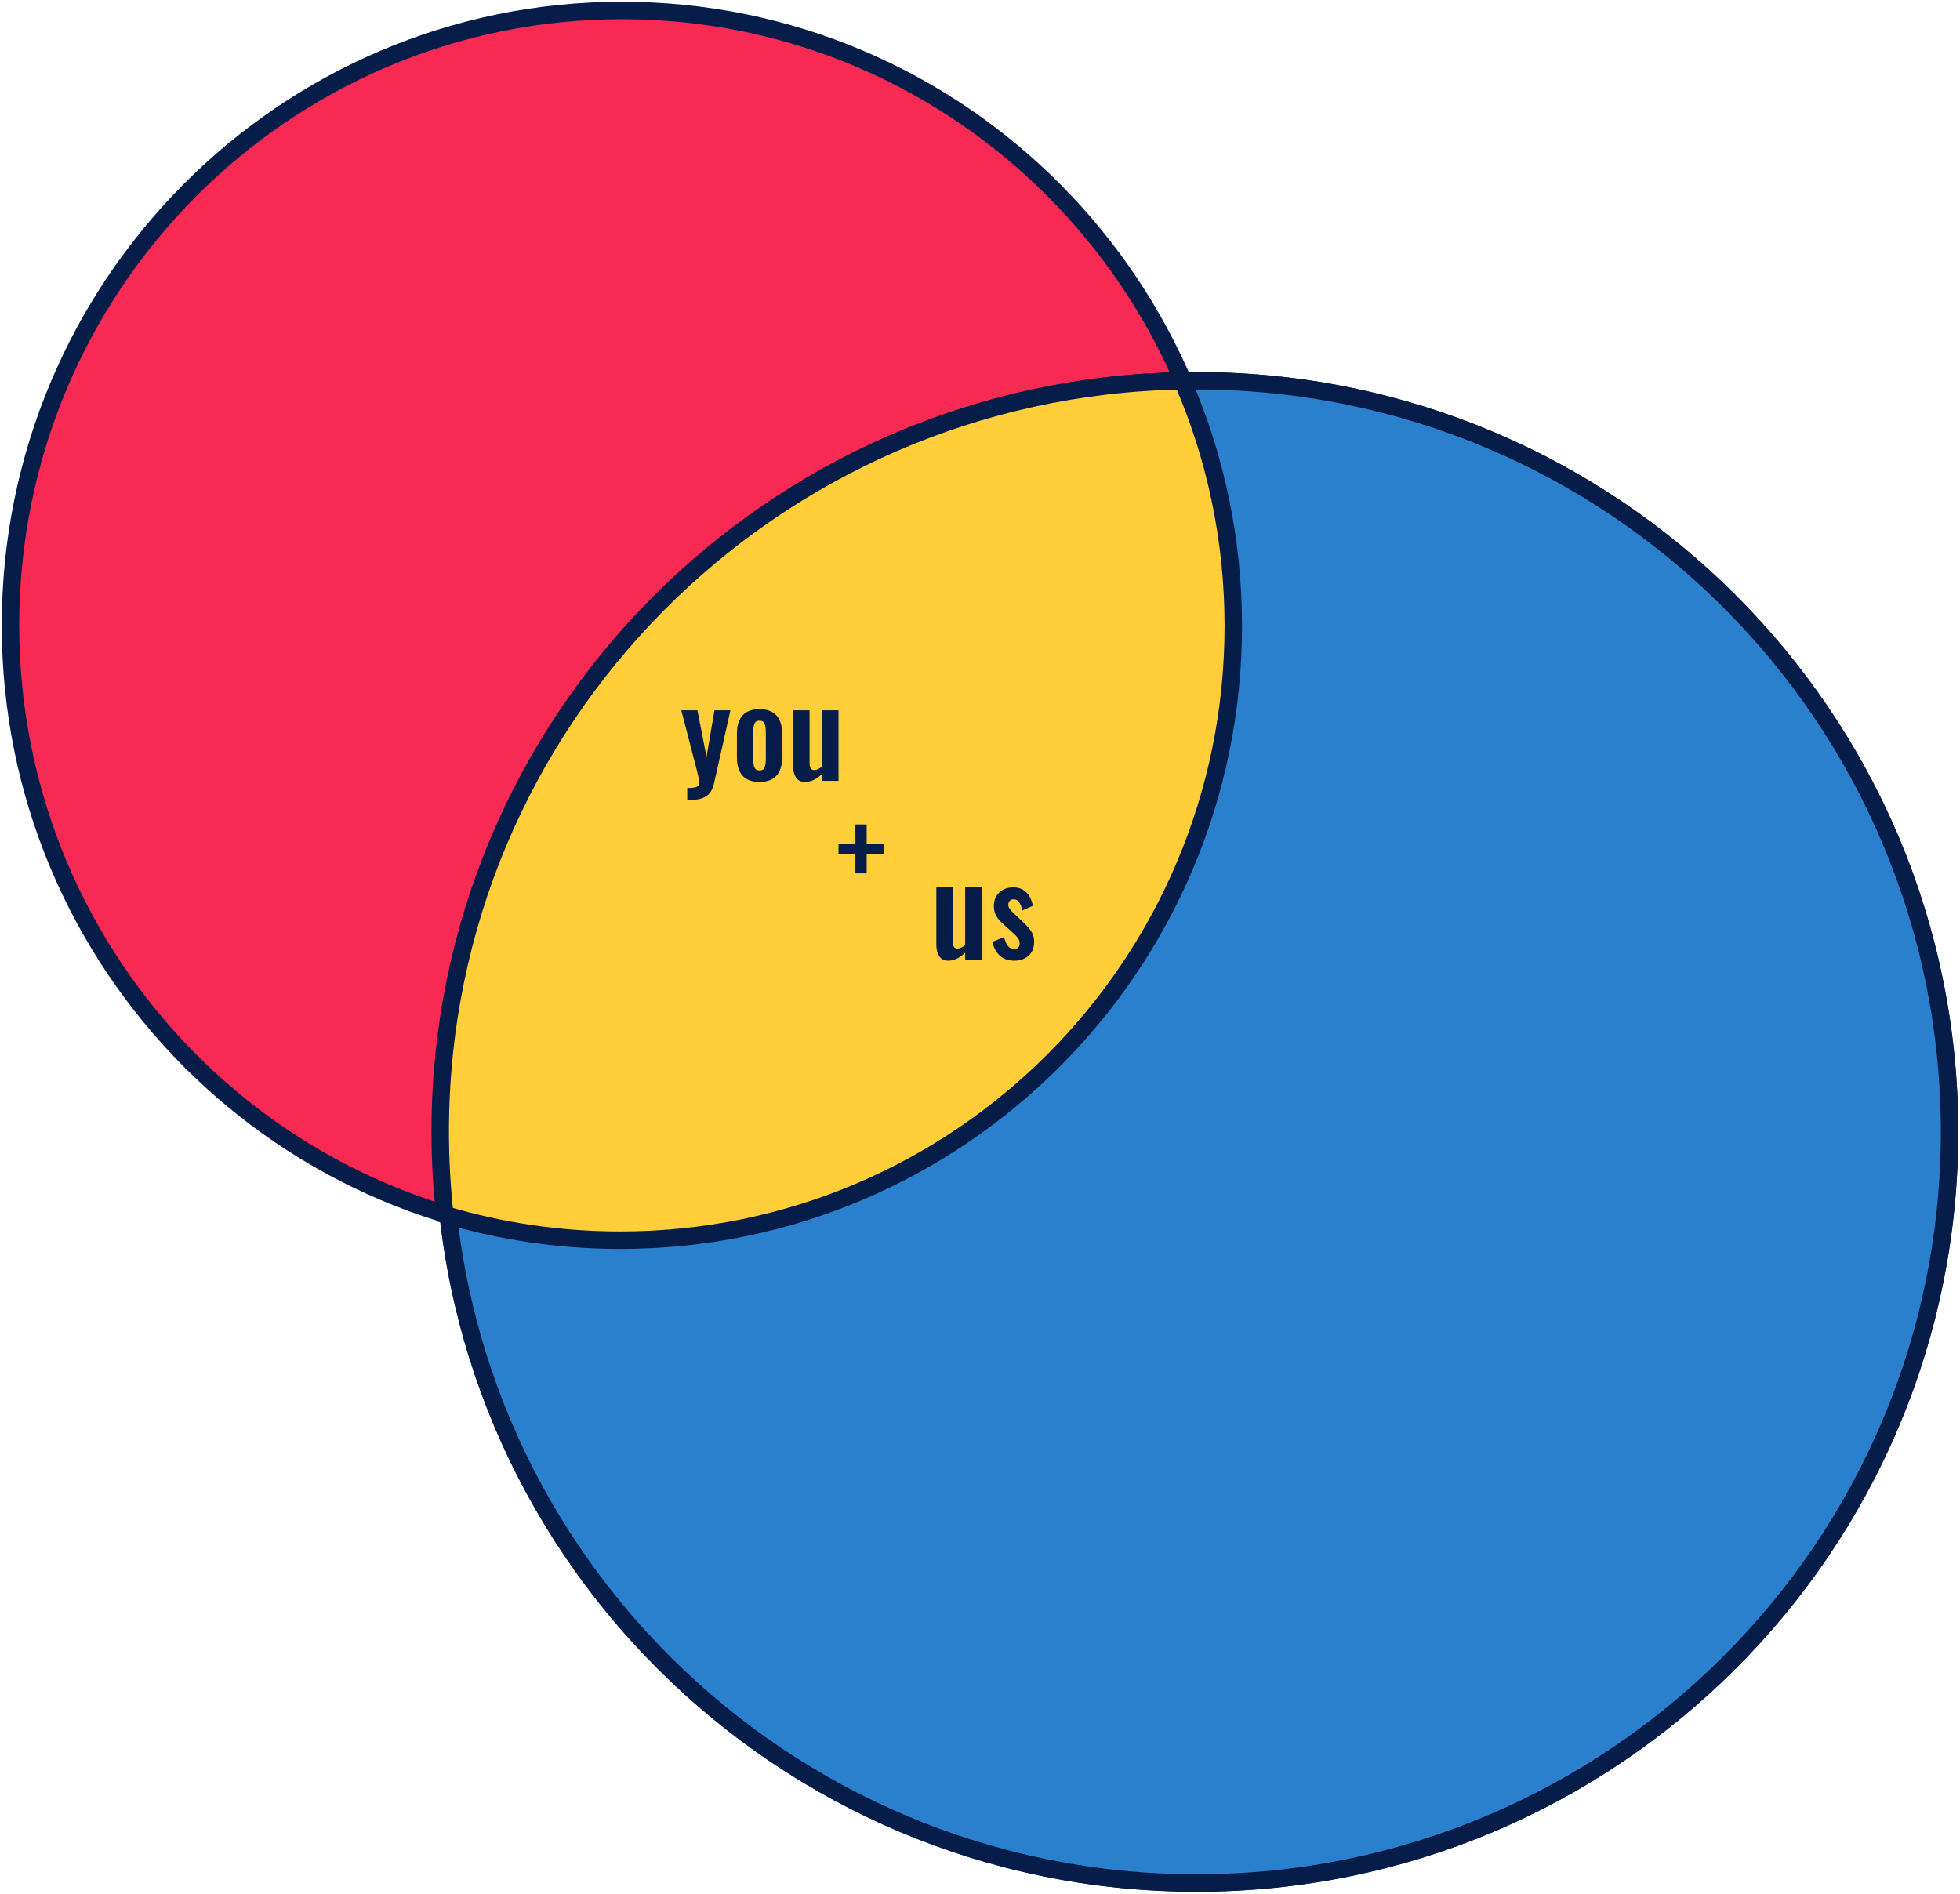
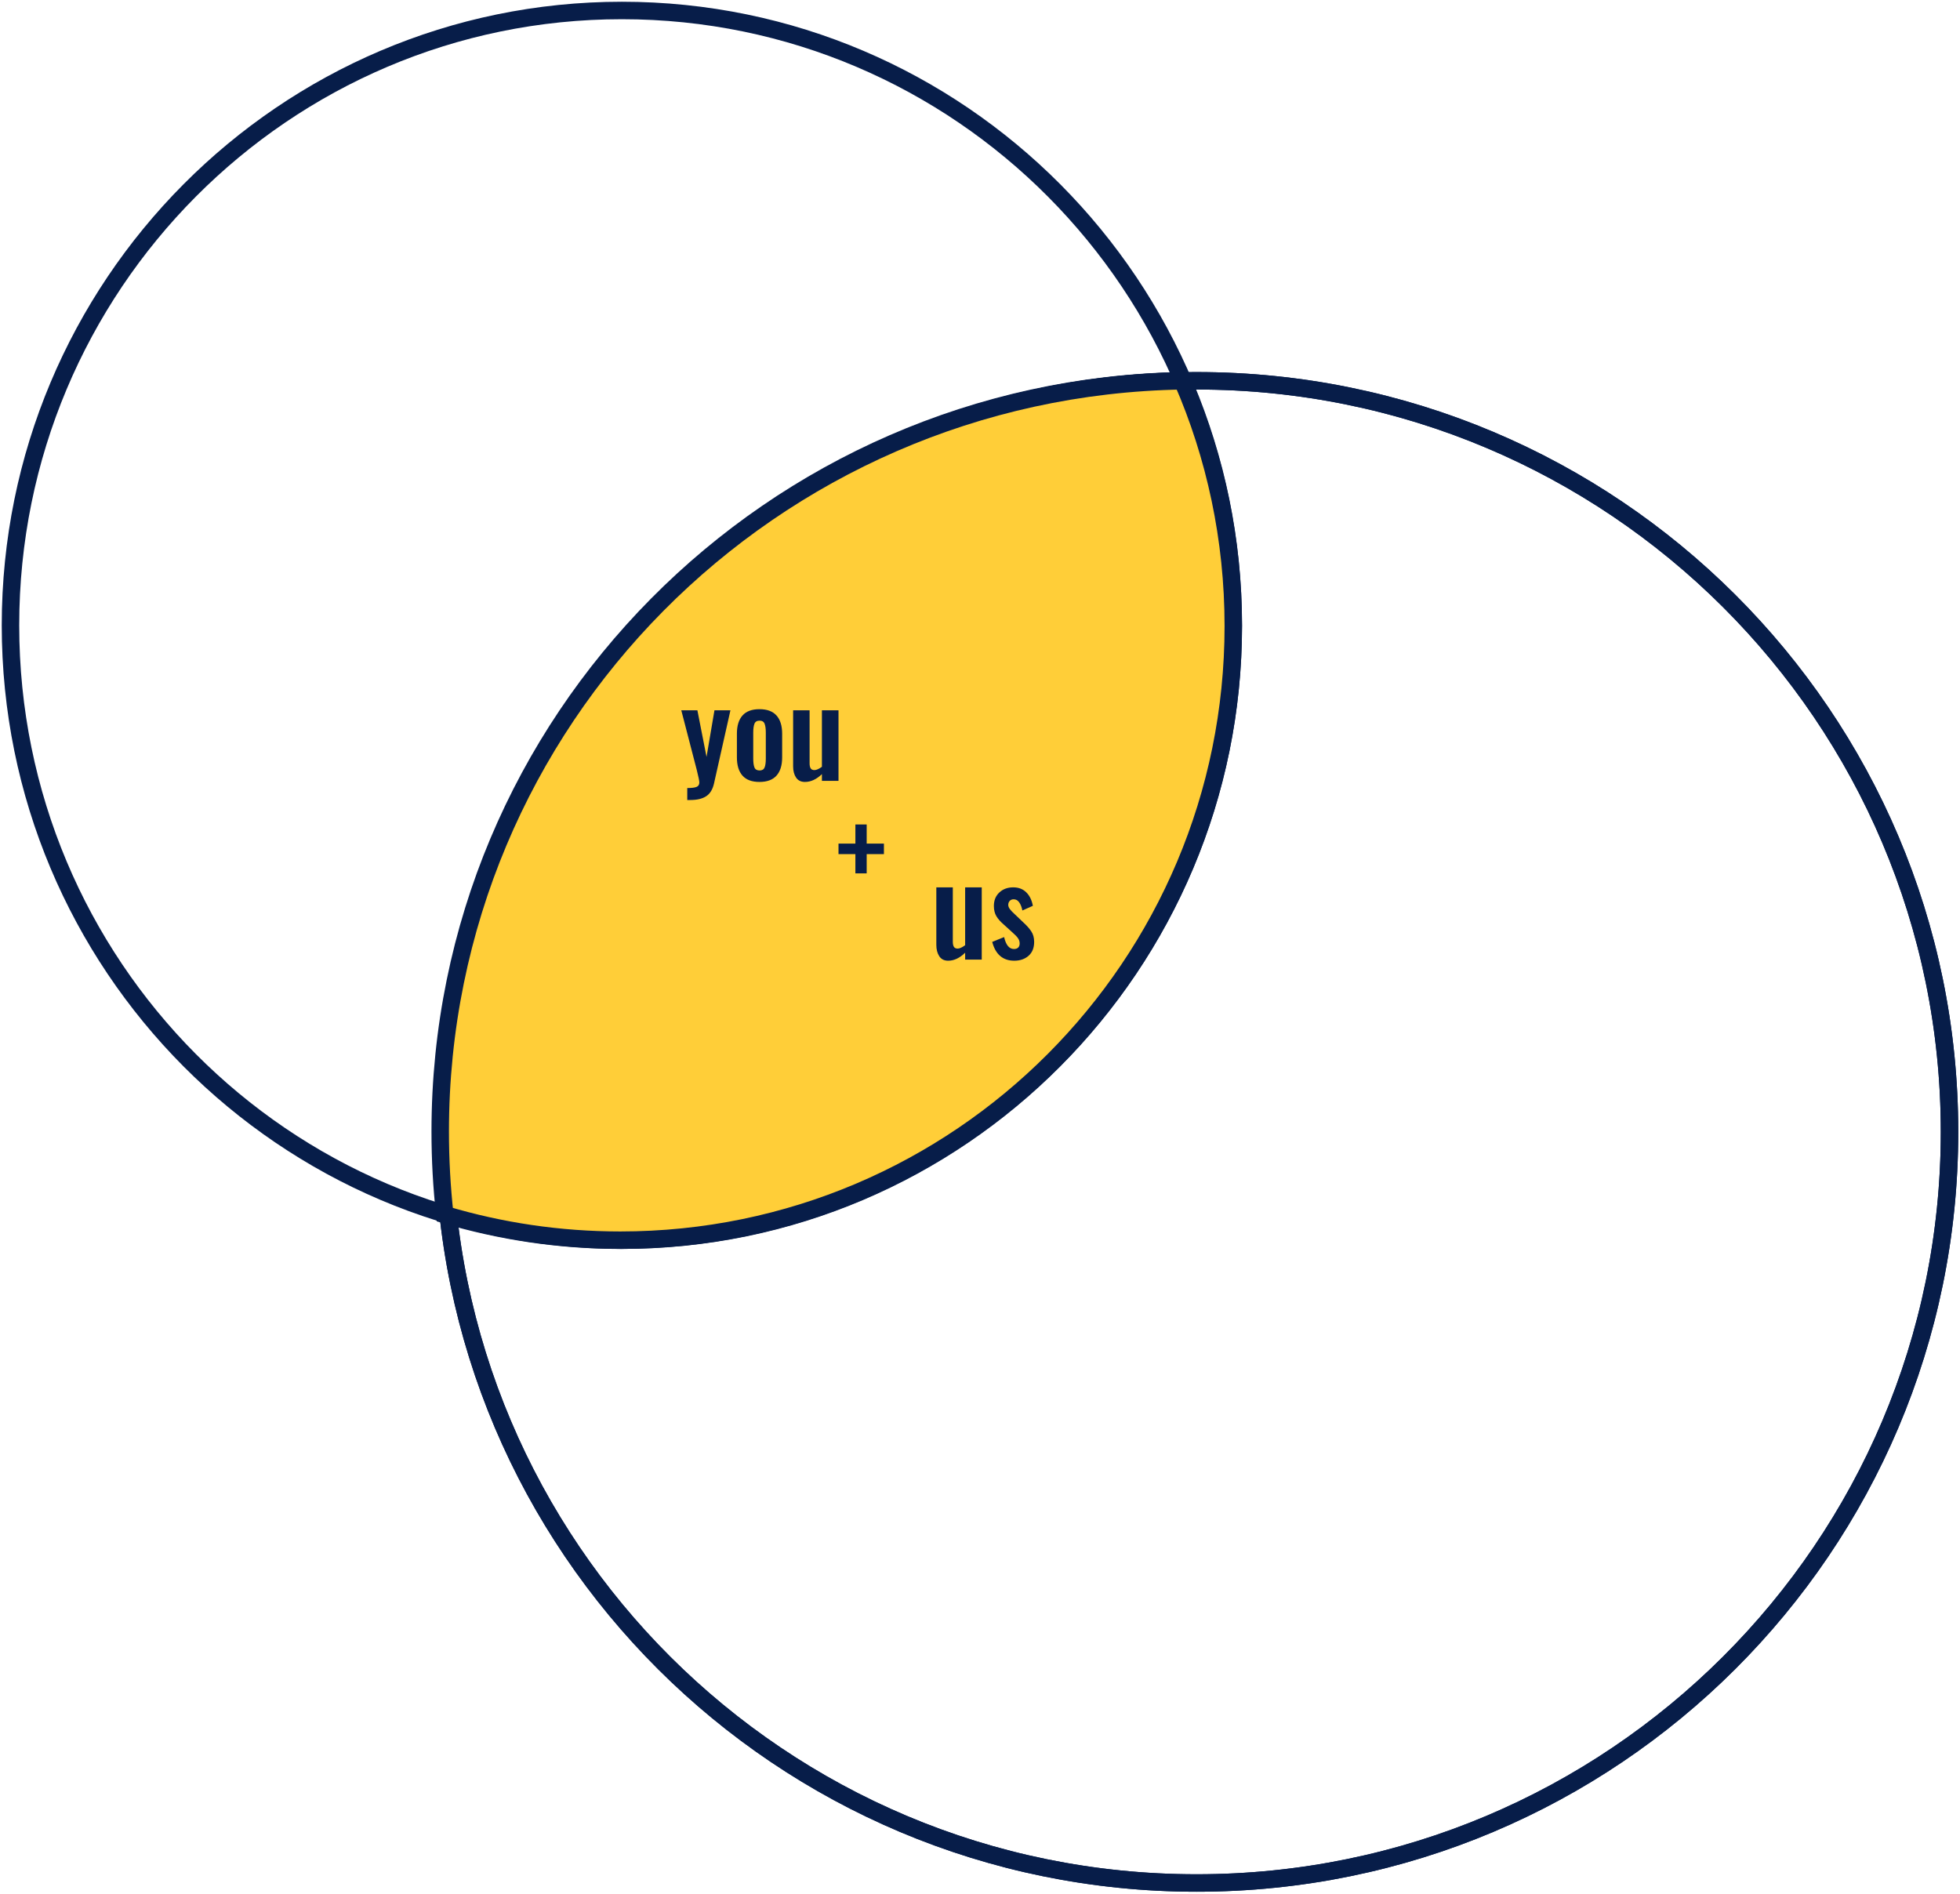
<svg xmlns="http://www.w3.org/2000/svg" width="561px" height="542px" viewBox="0 0 561 542" version="1.1">
  <g id="Hi-Fi" stroke="none" stroke-width="1" fill="none" fill-rule="evenodd">
    <g id="Extra-large:-Desktops---About---22-Aug-Copy" transform="translate(-162, -5342)">
      <g id="Group-12" transform="translate(165, 5345)">
-         <ellipse id="Oval-Copy-3" stroke="#071D49" stroke-width="5" fill="#2A80CC" fill-rule="nonzero" transform="translate(339.5, 321) scale(-1, 1) translate(-339.5, -321) " cx="339.5" cy="321" rx="215.5" ry="215" />
-         <ellipse id="Oval" stroke="#071D49" stroke-width="5" fill="#F82A54" fill-rule="nonzero" transform="translate(175, 176) scale(-1, 1) translate(-175, -176) " cx="175" cy="176" rx="175" ry="176" />
-         <ellipse id="Combined-Shape" stroke="#071D49" stroke-width="5" fill="#2A80CC" fill-rule="nonzero" cx="339.5" cy="321" rx="215.5" ry="215" />
+         <ellipse id="Oval-Copy-3" stroke="#071D49" stroke-width="5" fill-rule="nonzero" transform="translate(339.5, 321) scale(-1, 1) translate(-339.5, -321) " cx="339.5" cy="321" rx="215.5" ry="215" />
+         <ellipse id="Oval" stroke="#071D49" stroke-width="5" fill-rule="nonzero" transform="translate(175, 176) scale(-1, 1) translate(-175, -176) " cx="175" cy="176" rx="175" ry="176" />
+         <ellipse id="Combined-Shape" stroke="#071D49" stroke-width="5" fill-rule="nonzero" cx="339.5" cy="321" rx="215.5" ry="215" />
        <path d="M124.31,344.687 C123.444,336.874 123,328.935 123,320.893 C123,203.412 217.786,107.947 335.455,106 C344.811,127.502 350,151.242 350,176.197 C350,273.29 271.447,352 174.548,352 C157.089,352 140.225,349.445 124.31,344.687 Z" id="Combined-Shape" stroke="#071D49" stroke-width="5" fill="#FFCE38" fill-rule="nonzero" />
        <polygon id="+" fill="#071D49" points="241.832 241.489 237 241.489 237 238.477 241.832 238.477 241.832 233 245.065 233 245.065 238.477 250 238.477 250 241.489 245.065 241.489 245.065 247 241.832 247" />
        <path d="M193.711,222.575 C194.967,222.575 195.858,222.465 196.381,222.243 C196.905,222.022 197.167,221.597 197.167,220.968 C197.167,220.548 196.922,219.36 196.434,217.403 L192,200.315 L196.608,200.315 L199.227,213.664 L201.496,200.315 L206.069,200.315 L201.356,221.317 C200.96,223.018 200.21,224.224 199.104,224.934 C197.999,225.645 196.504,226 194.618,226 L193.711,226 L193.711,222.575 Z M214.378,220.828 C212.213,220.828 210.596,220.228 209.525,219.028 C208.455,217.828 207.919,216.087 207.919,213.804 L207.919,207.024 C207.919,204.741 208.455,203 209.525,201.8 C210.596,200.6 212.213,200 214.378,200 C216.542,200 218.166,200.6 219.248,201.8 C220.33,203 220.871,204.741 220.871,207.024 L220.871,213.804 C220.871,216.087 220.33,217.828 219.248,219.028 C218.166,220.228 216.542,220.828 214.378,220.828 Z M214.413,217.543 C215.134,217.543 215.611,217.258 215.844,216.687 C216.077,216.116 216.193,215.272 216.193,214.153 L216.193,206.71 C216.193,205.591 216.077,204.741 215.844,204.159 C215.611,203.576 215.134,203.285 214.413,203.285 C213.668,203.285 213.179,203.576 212.946,204.159 C212.714,204.741 212.597,205.591 212.597,206.71 L212.597,214.153 C212.597,215.272 212.714,216.116 212.946,216.687 C213.179,217.258 213.668,217.543 214.413,217.543 Z M227.4,220.828 C226.259,220.828 225.41,220.409 224.851,219.57 C224.292,218.731 224.013,217.671 224.013,216.39 L224.013,200.315 L228.726,200.315 L228.726,215.516 C228.726,216.145 228.831,216.623 229.04,216.949 C229.25,217.275 229.611,217.438 230.123,217.438 C230.658,217.438 231.368,217.124 232.252,216.495 L232.252,200.315 L237,200.315 L237,220.513 L232.252,220.513 L232.252,218.591 C230.693,220.082 229.075,220.828 227.4,220.828 Z" id="you" fill="#071D49" />
        <path d="M268.39,272 C267.248,272 266.398,271.571 265.839,270.712 C265.28,269.853 265,268.768 265,267.457 L265,251 L269.718,251 L269.718,266.562 C269.718,267.206 269.823,267.695 270.032,268.029 C270.242,268.363 270.603,268.53 271.116,268.53 C271.651,268.53 272.362,268.208 273.247,267.564 L273.247,251 L278,251 L278,271.678 L273.247,271.678 L273.247,269.71 C271.686,271.237 270.067,272 268.39,272 Z M287.303,272 C285.663,272 284.315,271.542 283.258,270.626 C282.202,269.71 281.449,268.371 281,266.609 L284.404,265.235 C284.921,267.513 285.865,268.653 287.236,268.653 C287.753,268.653 288.152,268.512 288.433,268.23 C288.713,267.948 288.854,267.56 288.854,267.067 C288.854,266.527 288.697,266.028 288.382,265.57 C288.067,265.112 287.506,264.53 286.697,263.826 L284.371,261.711 C283.382,260.866 282.652,260.044 282.18,259.245 C281.708,258.446 281.472,257.471 281.472,256.32 C281.472,254.723 281.994,253.437 283.039,252.462 C284.084,251.487 285.404,251 287,251 C288.528,251 289.775,251.476 290.742,252.427 C291.708,253.378 292.337,254.664 292.629,256.285 L289.629,257.624 C289.449,256.685 289.152,255.915 288.736,255.316 C288.32,254.717 287.787,254.418 287.135,254.418 C286.663,254.418 286.287,254.57 286.006,254.876 C285.725,255.181 285.584,255.569 285.584,256.039 C285.584,256.414 285.742,256.814 286.056,257.237 C286.371,257.659 286.843,258.153 287.472,258.716 L289.831,260.971 C290.843,261.888 291.624,262.763 292.174,263.596 C292.725,264.43 293,265.435 293,266.609 C293,268.324 292.466,269.651 291.399,270.591 C290.331,271.53 288.966,272 287.303,272 Z" id="us" fill="#071D49" />
      </g>
    </g>
  </g>
</svg>
